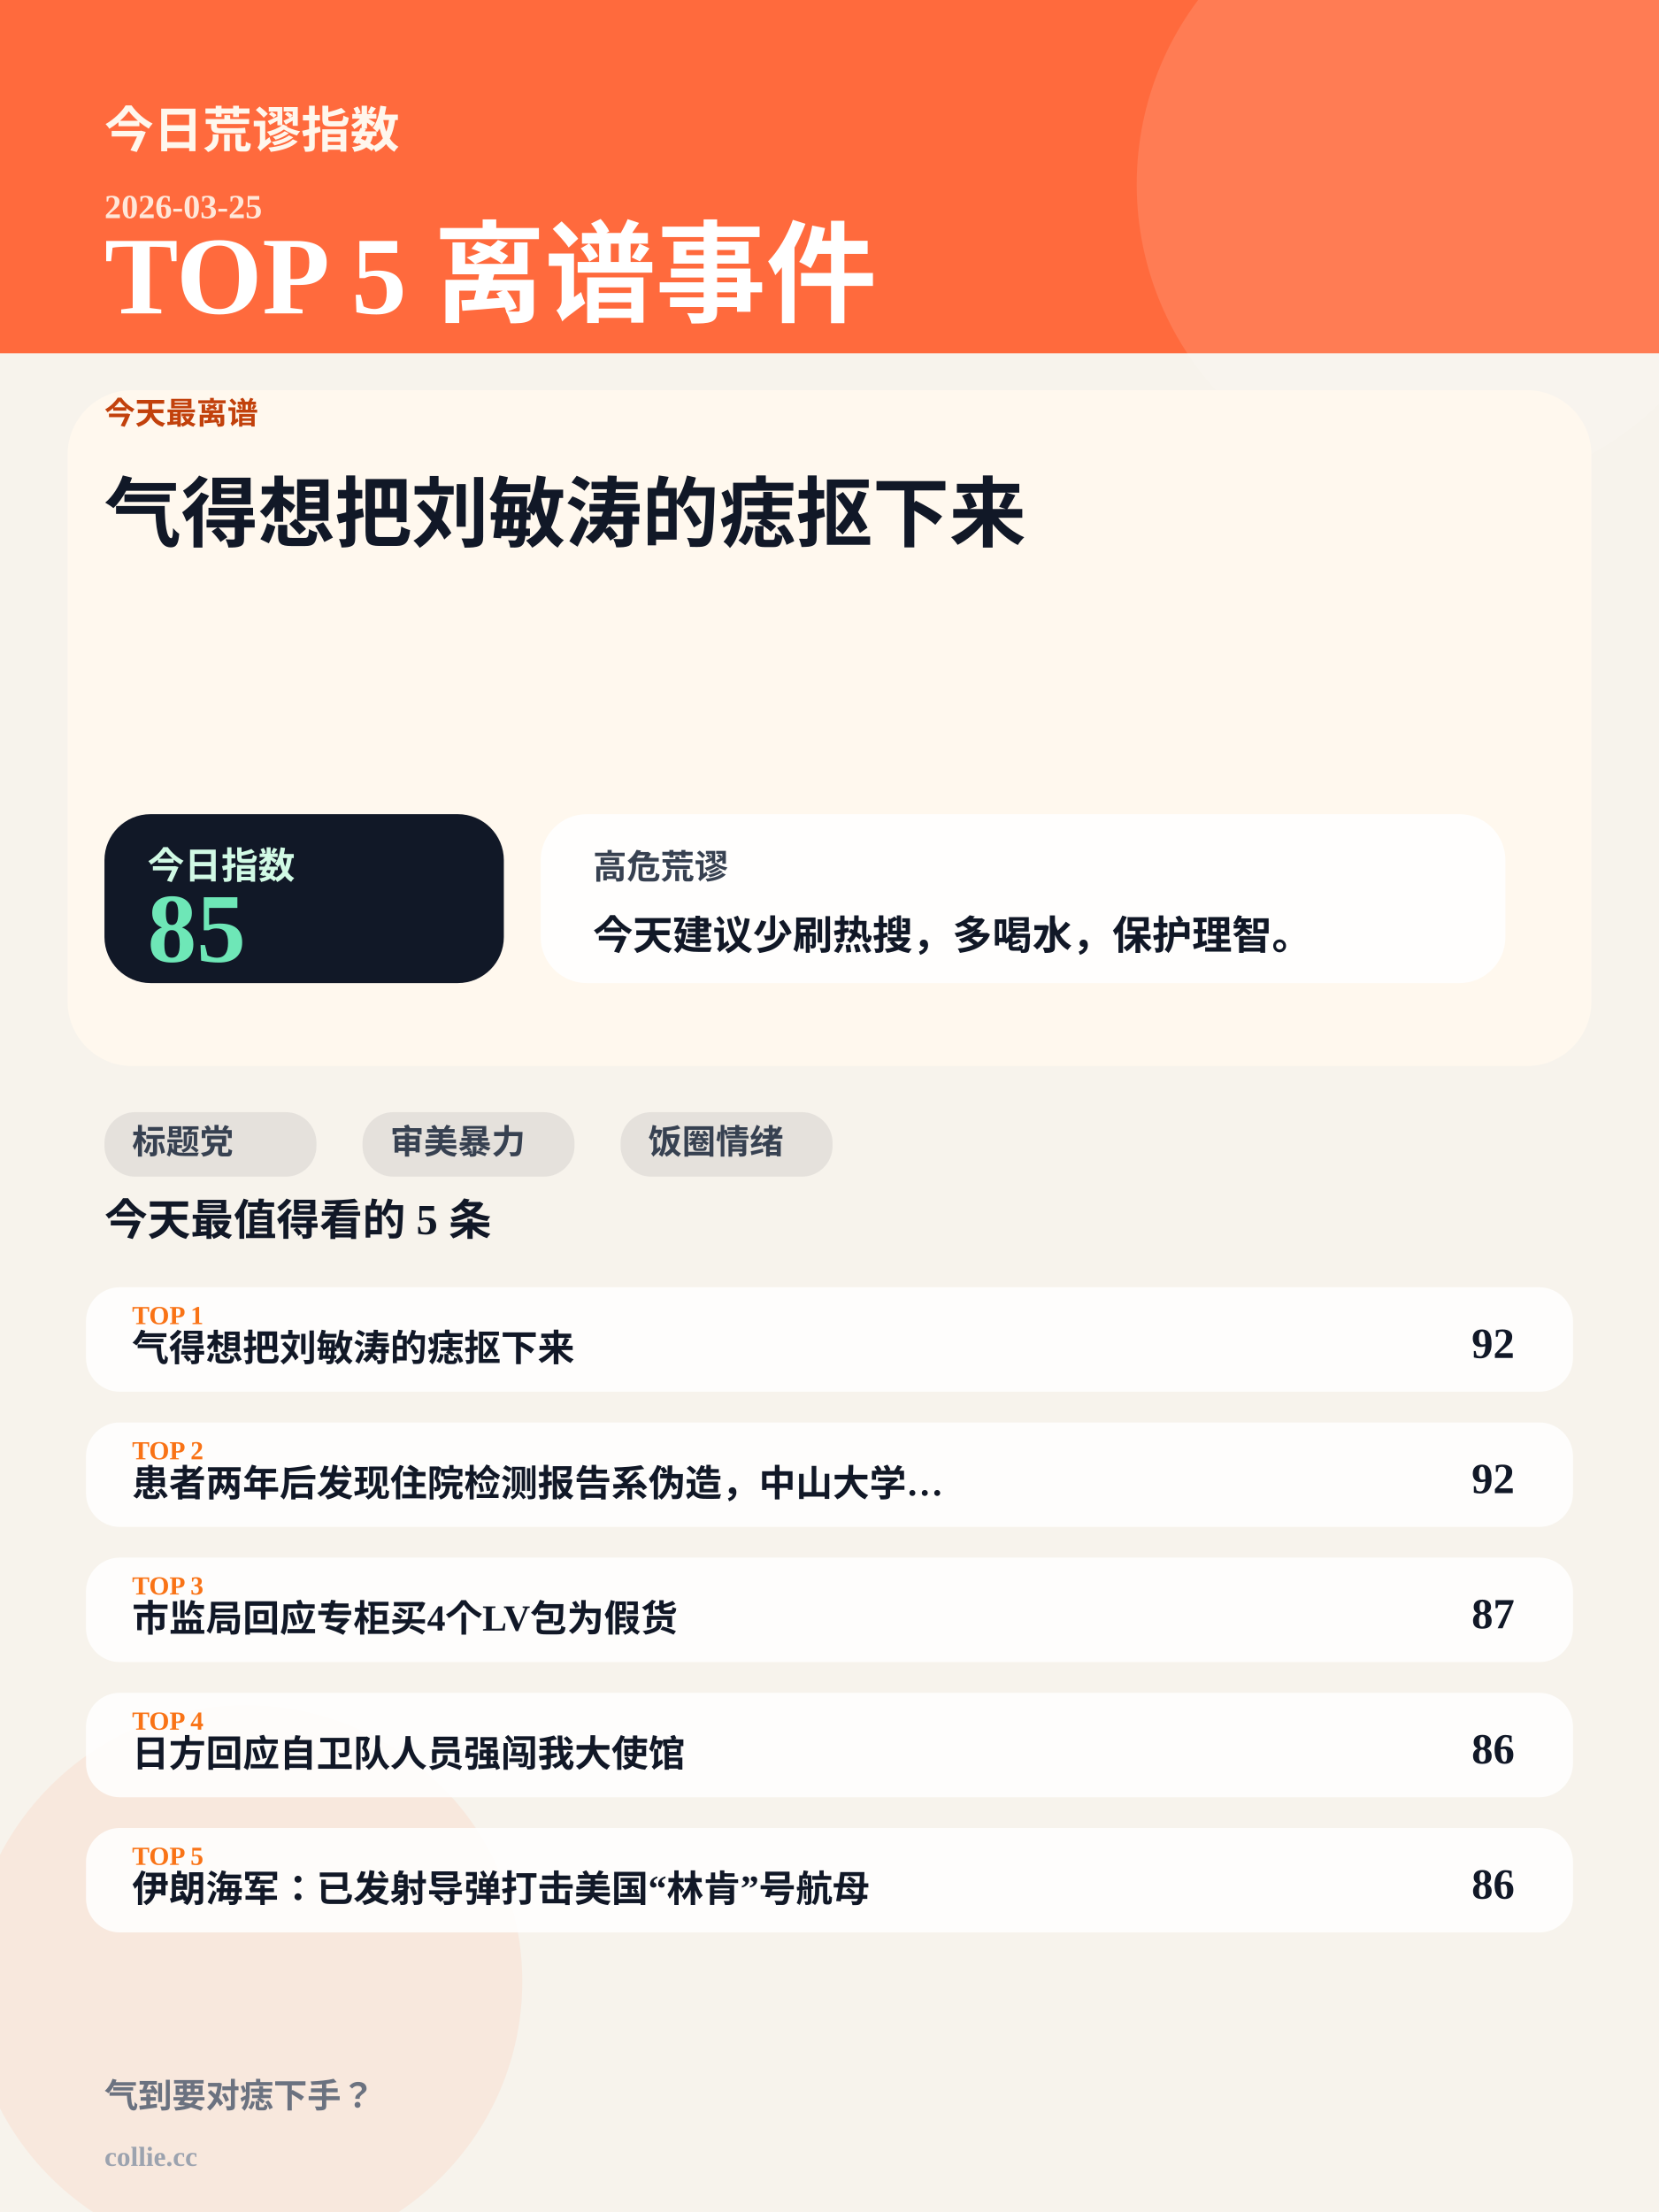
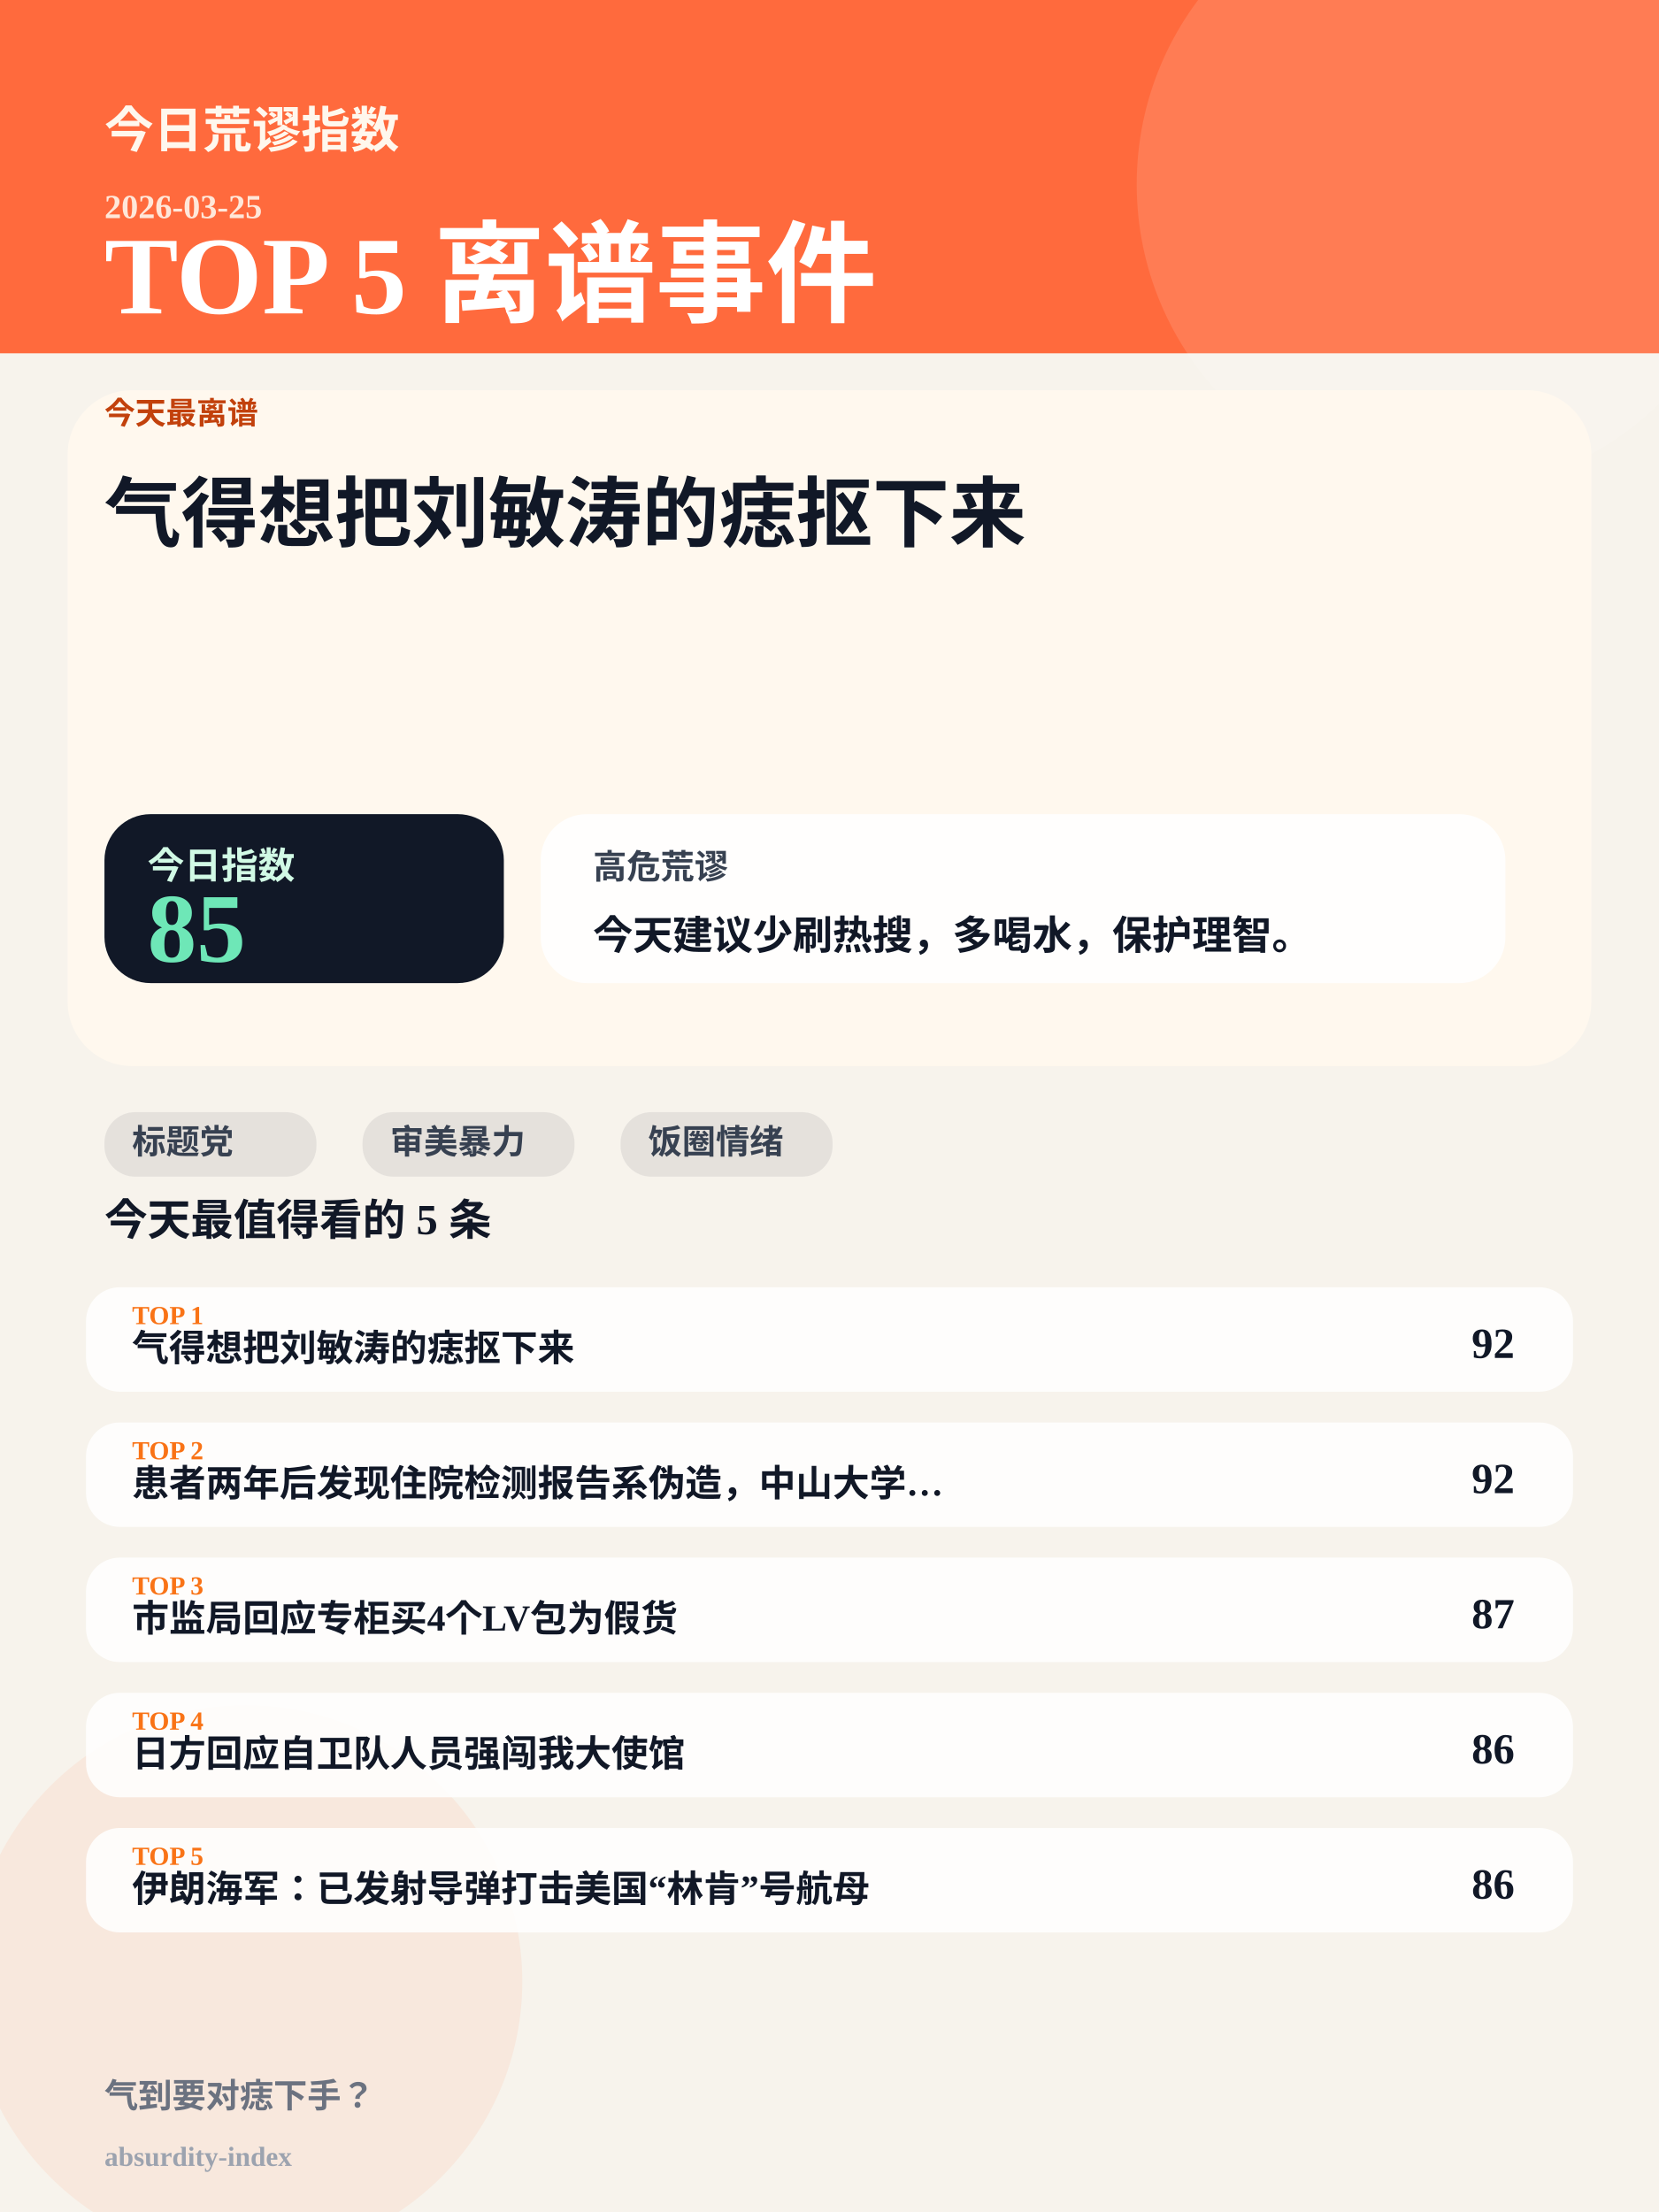
<svg xmlns="http://www.w3.org/2000/svg" width="1080" height="1440" viewBox="0 0 1080 1440" fill="none">
  <rect width="1080" height="1440" fill="#F7F3EC" />
  <rect x="0" y="0" width="1080" height="230" fill="#FF6A3D" />
  <circle cx="940" cy="120" r="200" fill="rgba(255,255,255,0.12)" />
  <circle cx="160" cy="1290" r="180" fill="rgba(255,106,61,0.08)" />
  <text x="68" y="96" font-size="32" font-weight="800" fill="#FFF7ED">今日荒谬指数</text>
  <text x="68" y="142" font-size="22" font-weight="700" fill="#FFE7D9">2026-03-25</text>
  <text x="68" y="204" font-size="72" font-weight="900" fill="#FFFFFF">TOP 5 离谱事件</text>
  <rect x="44" y="254" width="992" height="440" rx="42" fill="#FFF8EE" />
  <text x="68" y="276" font-size="20" font-weight="800" fill="#C2410C">今天最离谱</text>
  <text x="68" y="352" font-size="50" font-weight="900" fill="#111827">气得想把刘敏涛的痣抠下来</text>
  <rect x="68" y="530" width="260" height="110" rx="30" fill="#111827" />
  <text x="96" y="572" font-size="24" font-weight="700" fill="#D1FAE5">今日指数</text>
  <text x="96" y="626" font-size="64" font-weight="900" fill="#6EE7B7">85</text>
  <rect x="352" y="530" width="628" height="110" rx="30" fill="rgba(255,255,255,0.88)" />
  <text x="386" y="572" font-size="22" font-weight="800" fill="#374151">高危荒谬</text>
  <text x="386" y="618" font-size="26" font-weight="700" fill="#111827">今天建议少刷热搜，多喝水，保护理智。</text>
  <rect x="68" y="724" rx="20" ry="20" width="138" height="42" fill="#111827" fill-opacity="0.08" />
  <text x="86" y="751" font-size="22" font-weight="700" fill="#374151">标题党</text>
  <rect x="236" y="724" rx="20" ry="20" width="138" height="42" fill="#111827" fill-opacity="0.08" />
  <text x="254" y="751" font-size="22" font-weight="700" fill="#374151">审美暴力</text>
  <rect x="404" y="724" rx="20" ry="20" width="138" height="42" fill="#111827" fill-opacity="0.08" />
  <text x="422" y="751" font-size="22" font-weight="700" fill="#374151">饭圈情绪</text>
  <text x="68" y="804" font-size="28" font-weight="900" fill="#111827">今天最值得看的 5 条</text>
  <rect x="56" y="838" width="968" height="68" rx="22" fill="rgba(255,255,255,0.86)" />
  <text x="86" y="862" font-size="17" font-weight="800" fill="#F97316">TOP 1</text>
  <text x="86" y="886" font-size="24" font-weight="800" fill="#111827">气得想把刘敏涛的痣抠下来</text>
  <text x="986" y="884" text-anchor="end" font-size="28" font-weight="900" fill="#111827">92</text>
  <rect x="56" y="926" width="968" height="68" rx="22" fill="rgba(255,255,255,0.86)" />
  <text x="86" y="950" font-size="17" font-weight="800" fill="#F97316">TOP 2</text>
  <text x="86" y="974" font-size="24" font-weight="800" fill="#111827">患者两年后发现住院检测报告系伪造，中山大学…</text>
  <text x="986" y="972" text-anchor="end" font-size="28" font-weight="900" fill="#111827">92</text>
  <rect x="56" y="1014" width="968" height="68" rx="22" fill="rgba(255,255,255,0.86)" />
  <text x="86" y="1038" font-size="17" font-weight="800" fill="#F97316">TOP 3</text>
  <text x="86" y="1062" font-size="24" font-weight="800" fill="#111827">市监局回应专柜买4个LV包为假货</text>
  <text x="986" y="1060" text-anchor="end" font-size="28" font-weight="900" fill="#111827">87</text>
  <rect x="56" y="1102" width="968" height="68" rx="22" fill="rgba(255,255,255,0.86)" />
  <text x="86" y="1126" font-size="17" font-weight="800" fill="#F97316">TOP 4</text>
  <text x="86" y="1150" font-size="24" font-weight="800" fill="#111827">日方回应自卫队人员强闯我大使馆</text>
  <text x="986" y="1148" text-anchor="end" font-size="28" font-weight="900" fill="#111827">86</text>
  <rect x="56" y="1190" width="968" height="68" rx="22" fill="rgba(255,255,255,0.86)" />
  <text x="86" y="1214" font-size="17" font-weight="800" fill="#F97316">TOP 5</text>
  <text x="86" y="1238" font-size="24" font-weight="800" fill="#111827">伊朗海军：已发射导弹打击美国“林肯”号航母</text>
  <text x="986" y="1236" text-anchor="end" font-size="28" font-weight="900" fill="#111827">86</text>
  <text x="68" y="1372" font-size="22" font-weight="700" fill="#6B7280">气到要对痣下手？</text>
-   <text x="68" y="1410" font-size="18" font-weight="700" fill="#9CA3AF">collie.cc</text>
+   <text x="68" y="1410" font-size="18" font-weight="700" fill="#9CA3AF">absurdity-index</text>
</svg>
